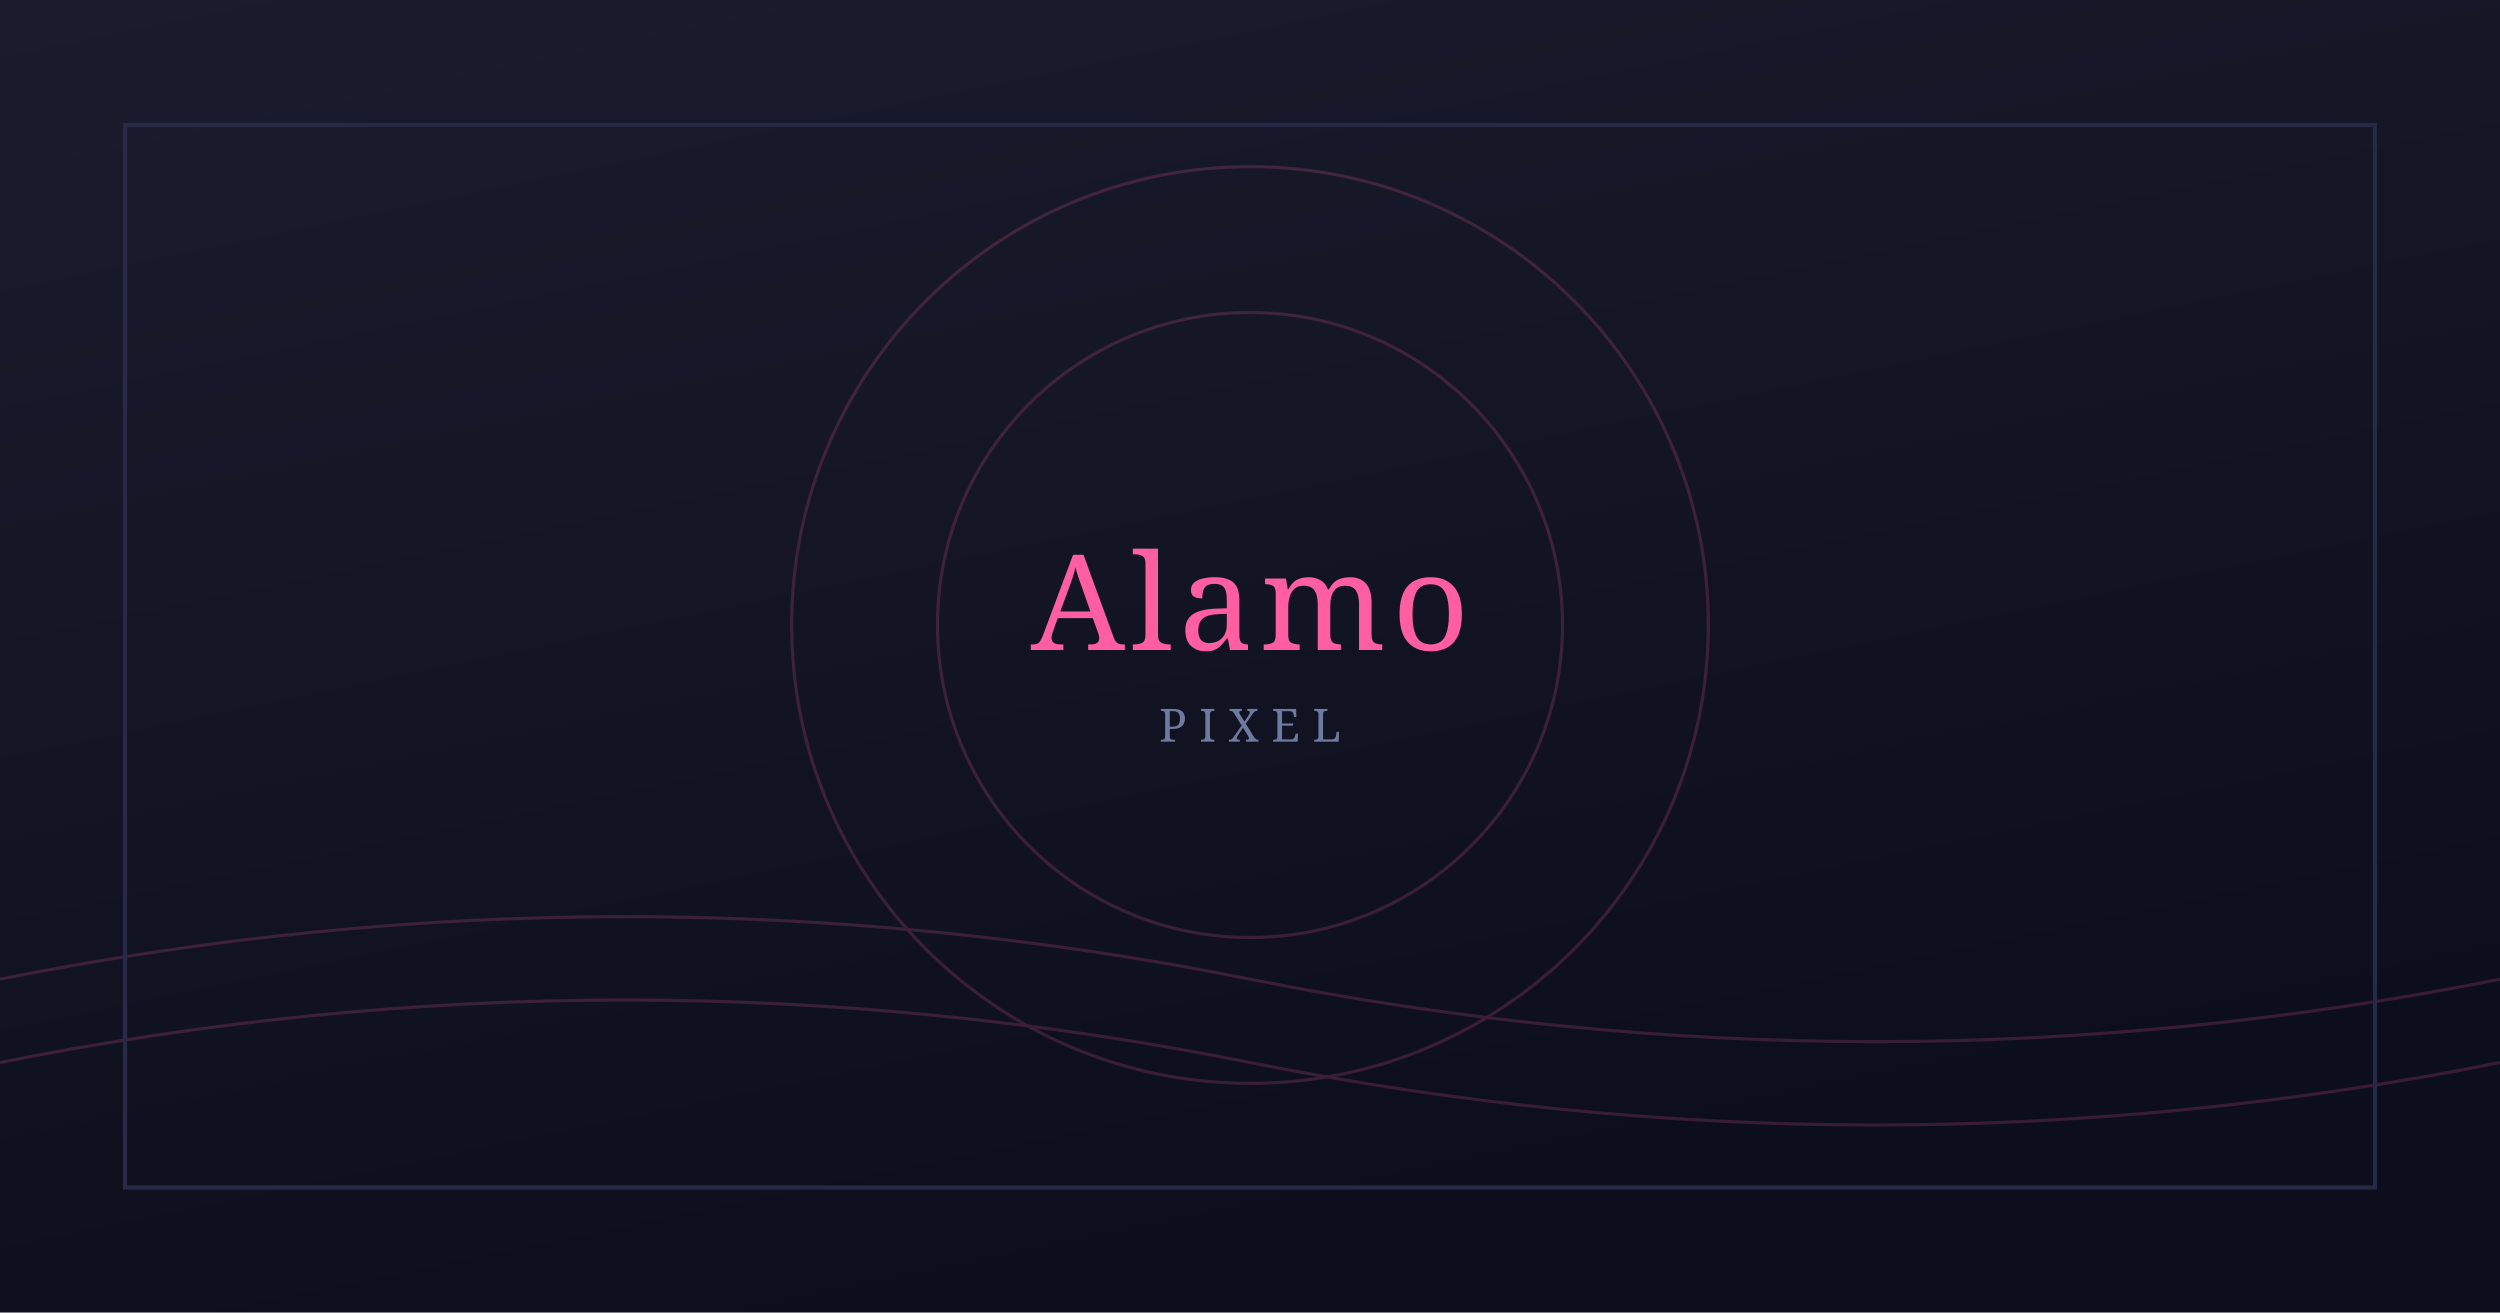
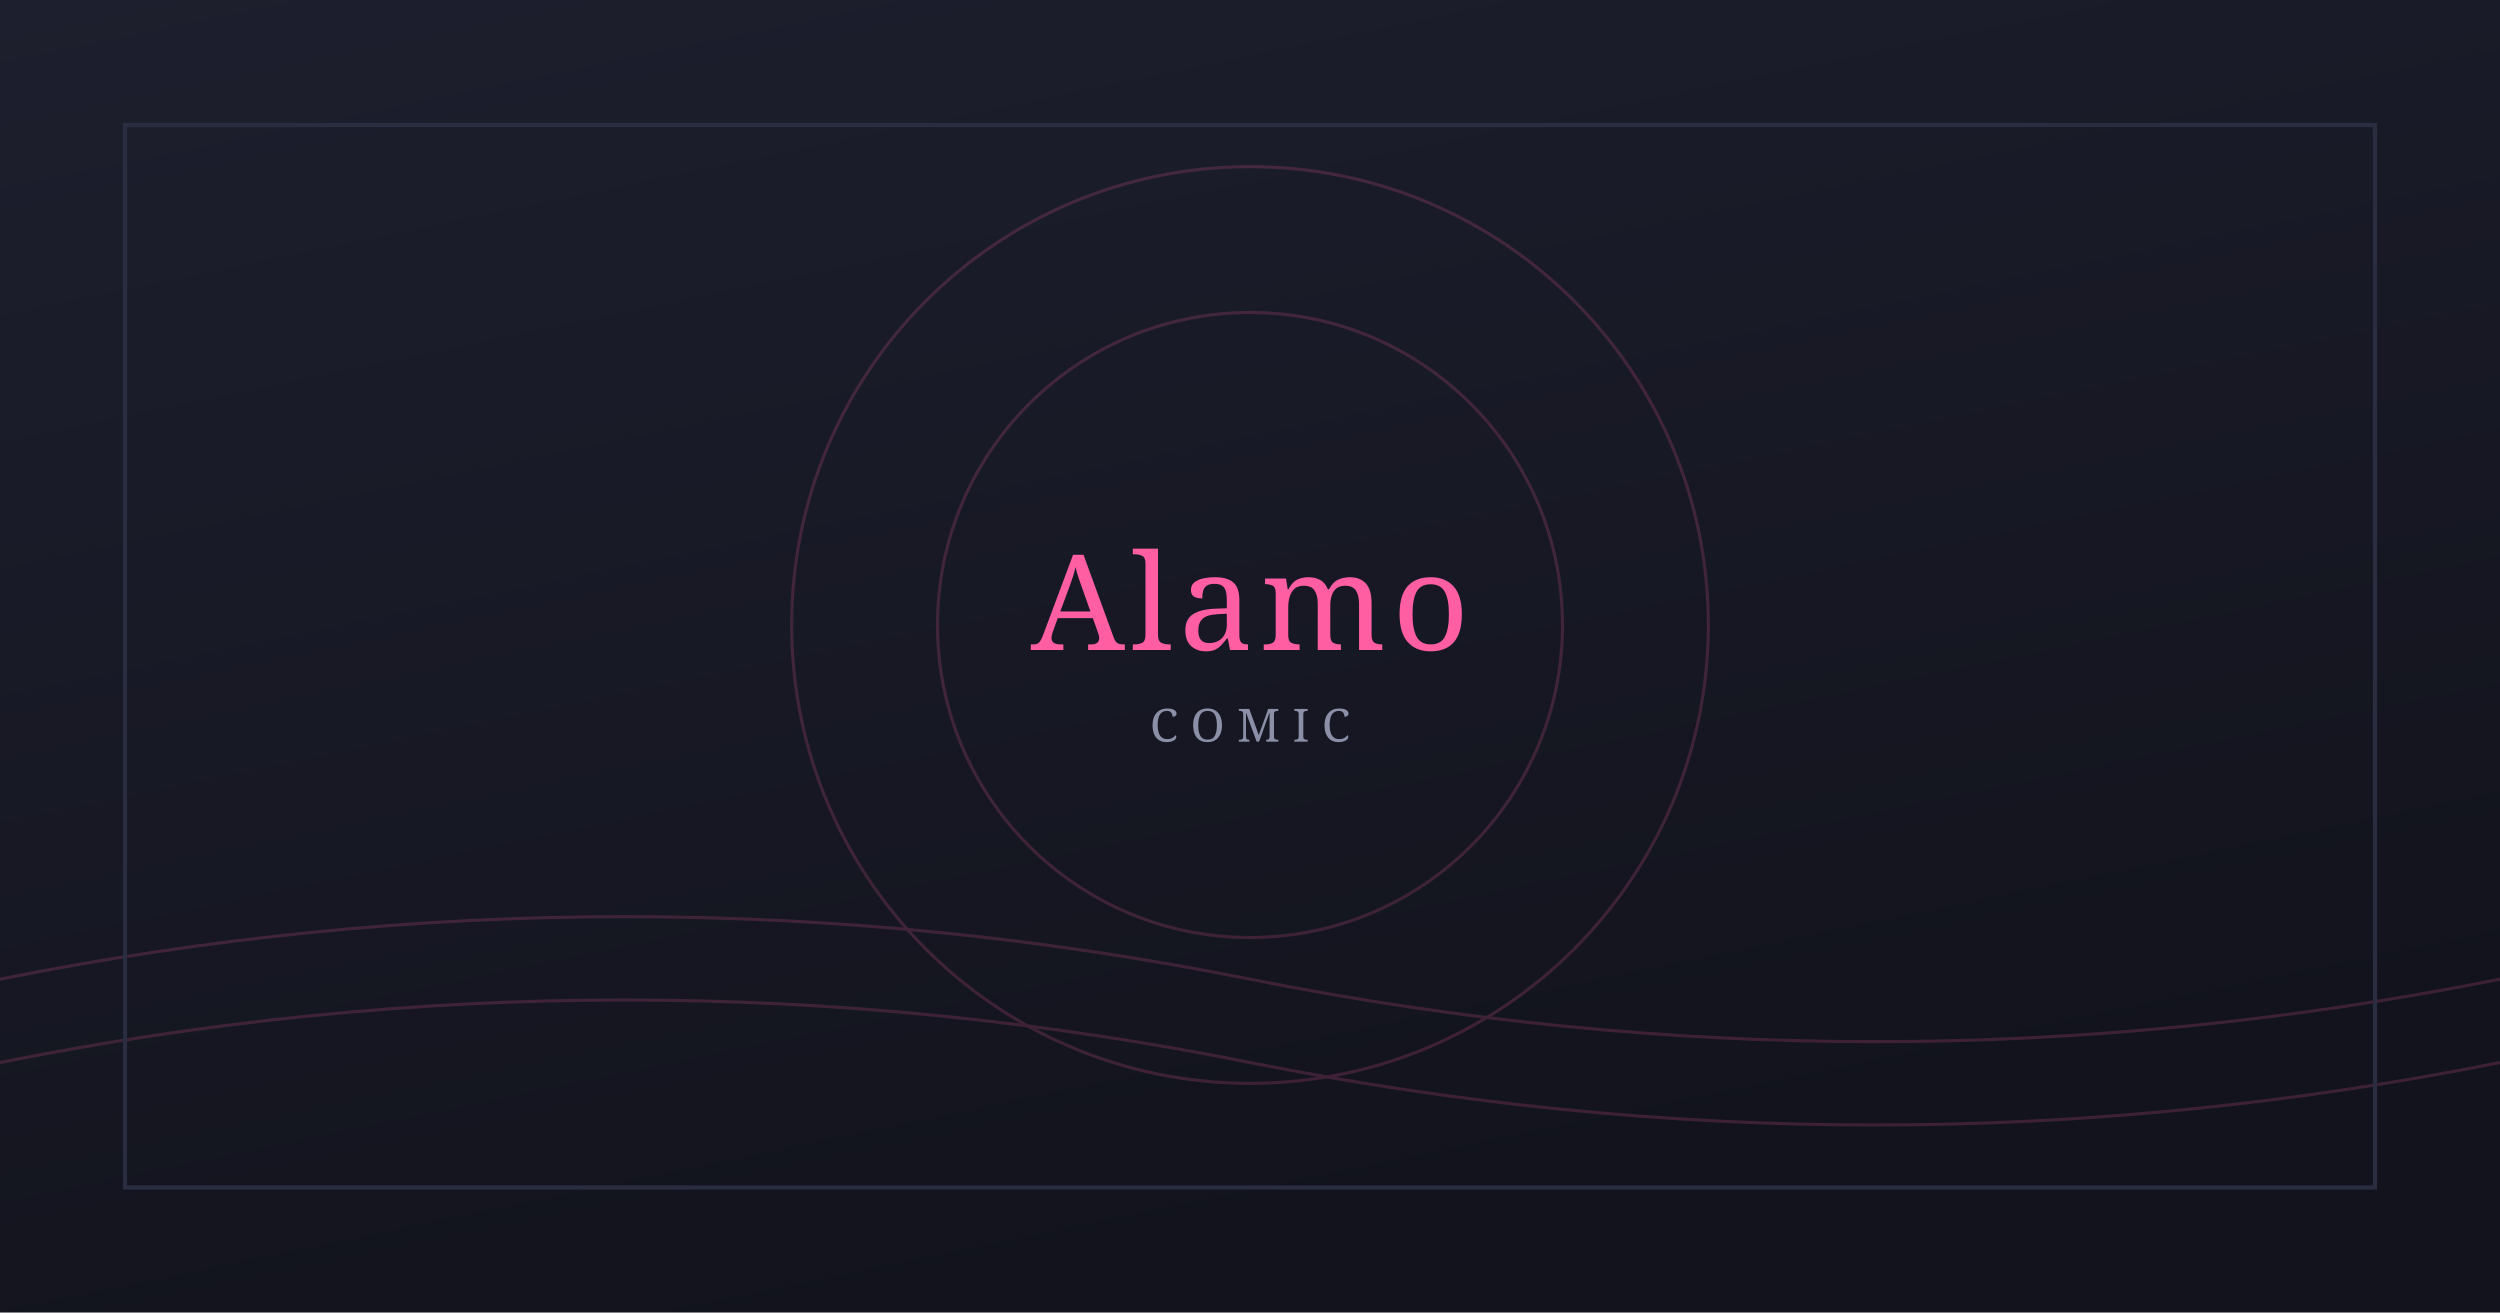
<svg xmlns="http://www.w3.org/2000/svg" viewBox="0 0 1200 630" preserveAspectRatio="xMidYMid slice">
  <defs>
    <linearGradient id="g" x1="0" y1="0" x2="0.4" y2="1">
-       <stop offset="0" stop-color="#1a1c2e" />
-       <stop offset="1" stop-color="#0d0e1b" />
+       <stop offset="0" stop-color="#1d1f2e" />
+       <stop offset="1" stop-color="#12131c" />
    </linearGradient>
  </defs>
  <rect width="1200" height="630" fill="url(#g)" />
  <g stroke="#ff5fa2" stroke-width="1.5" opacity="0.18" fill="none">
    <circle cx="600" cy="300" r="150" />
    <circle cx="600" cy="300" r="220" />
    <path d="M0 470 Q300 410 600 470 T1200 470" />
    <path d="M0 510 Q300 450 600 510 T1200 510" />
  </g>
-   <rect x="60" y="60" width="1080" height="510" fill="none" stroke="#262a44" stroke-width="2" />
+   <rect x="60" y="60" width="1080" height="510" fill="none" stroke="#2a2d40" stroke-width="2" />
  <text x="600" y="312" text-anchor="middle" font-family="Georgia, serif" font-size="64" fill="#ff5fa2" letter-spacing="3">Alamo</text>
-   <text x="600" y="356" text-anchor="middle" font-family="Georgia, serif" font-size="22" fill="#6f7aa0" letter-spacing="6">PIXEL</text>
+   <text x="600" y="356" text-anchor="middle" font-family="Georgia, serif" font-size="22" fill="#8b90a8" letter-spacing="6">COMIC</text>
</svg>
